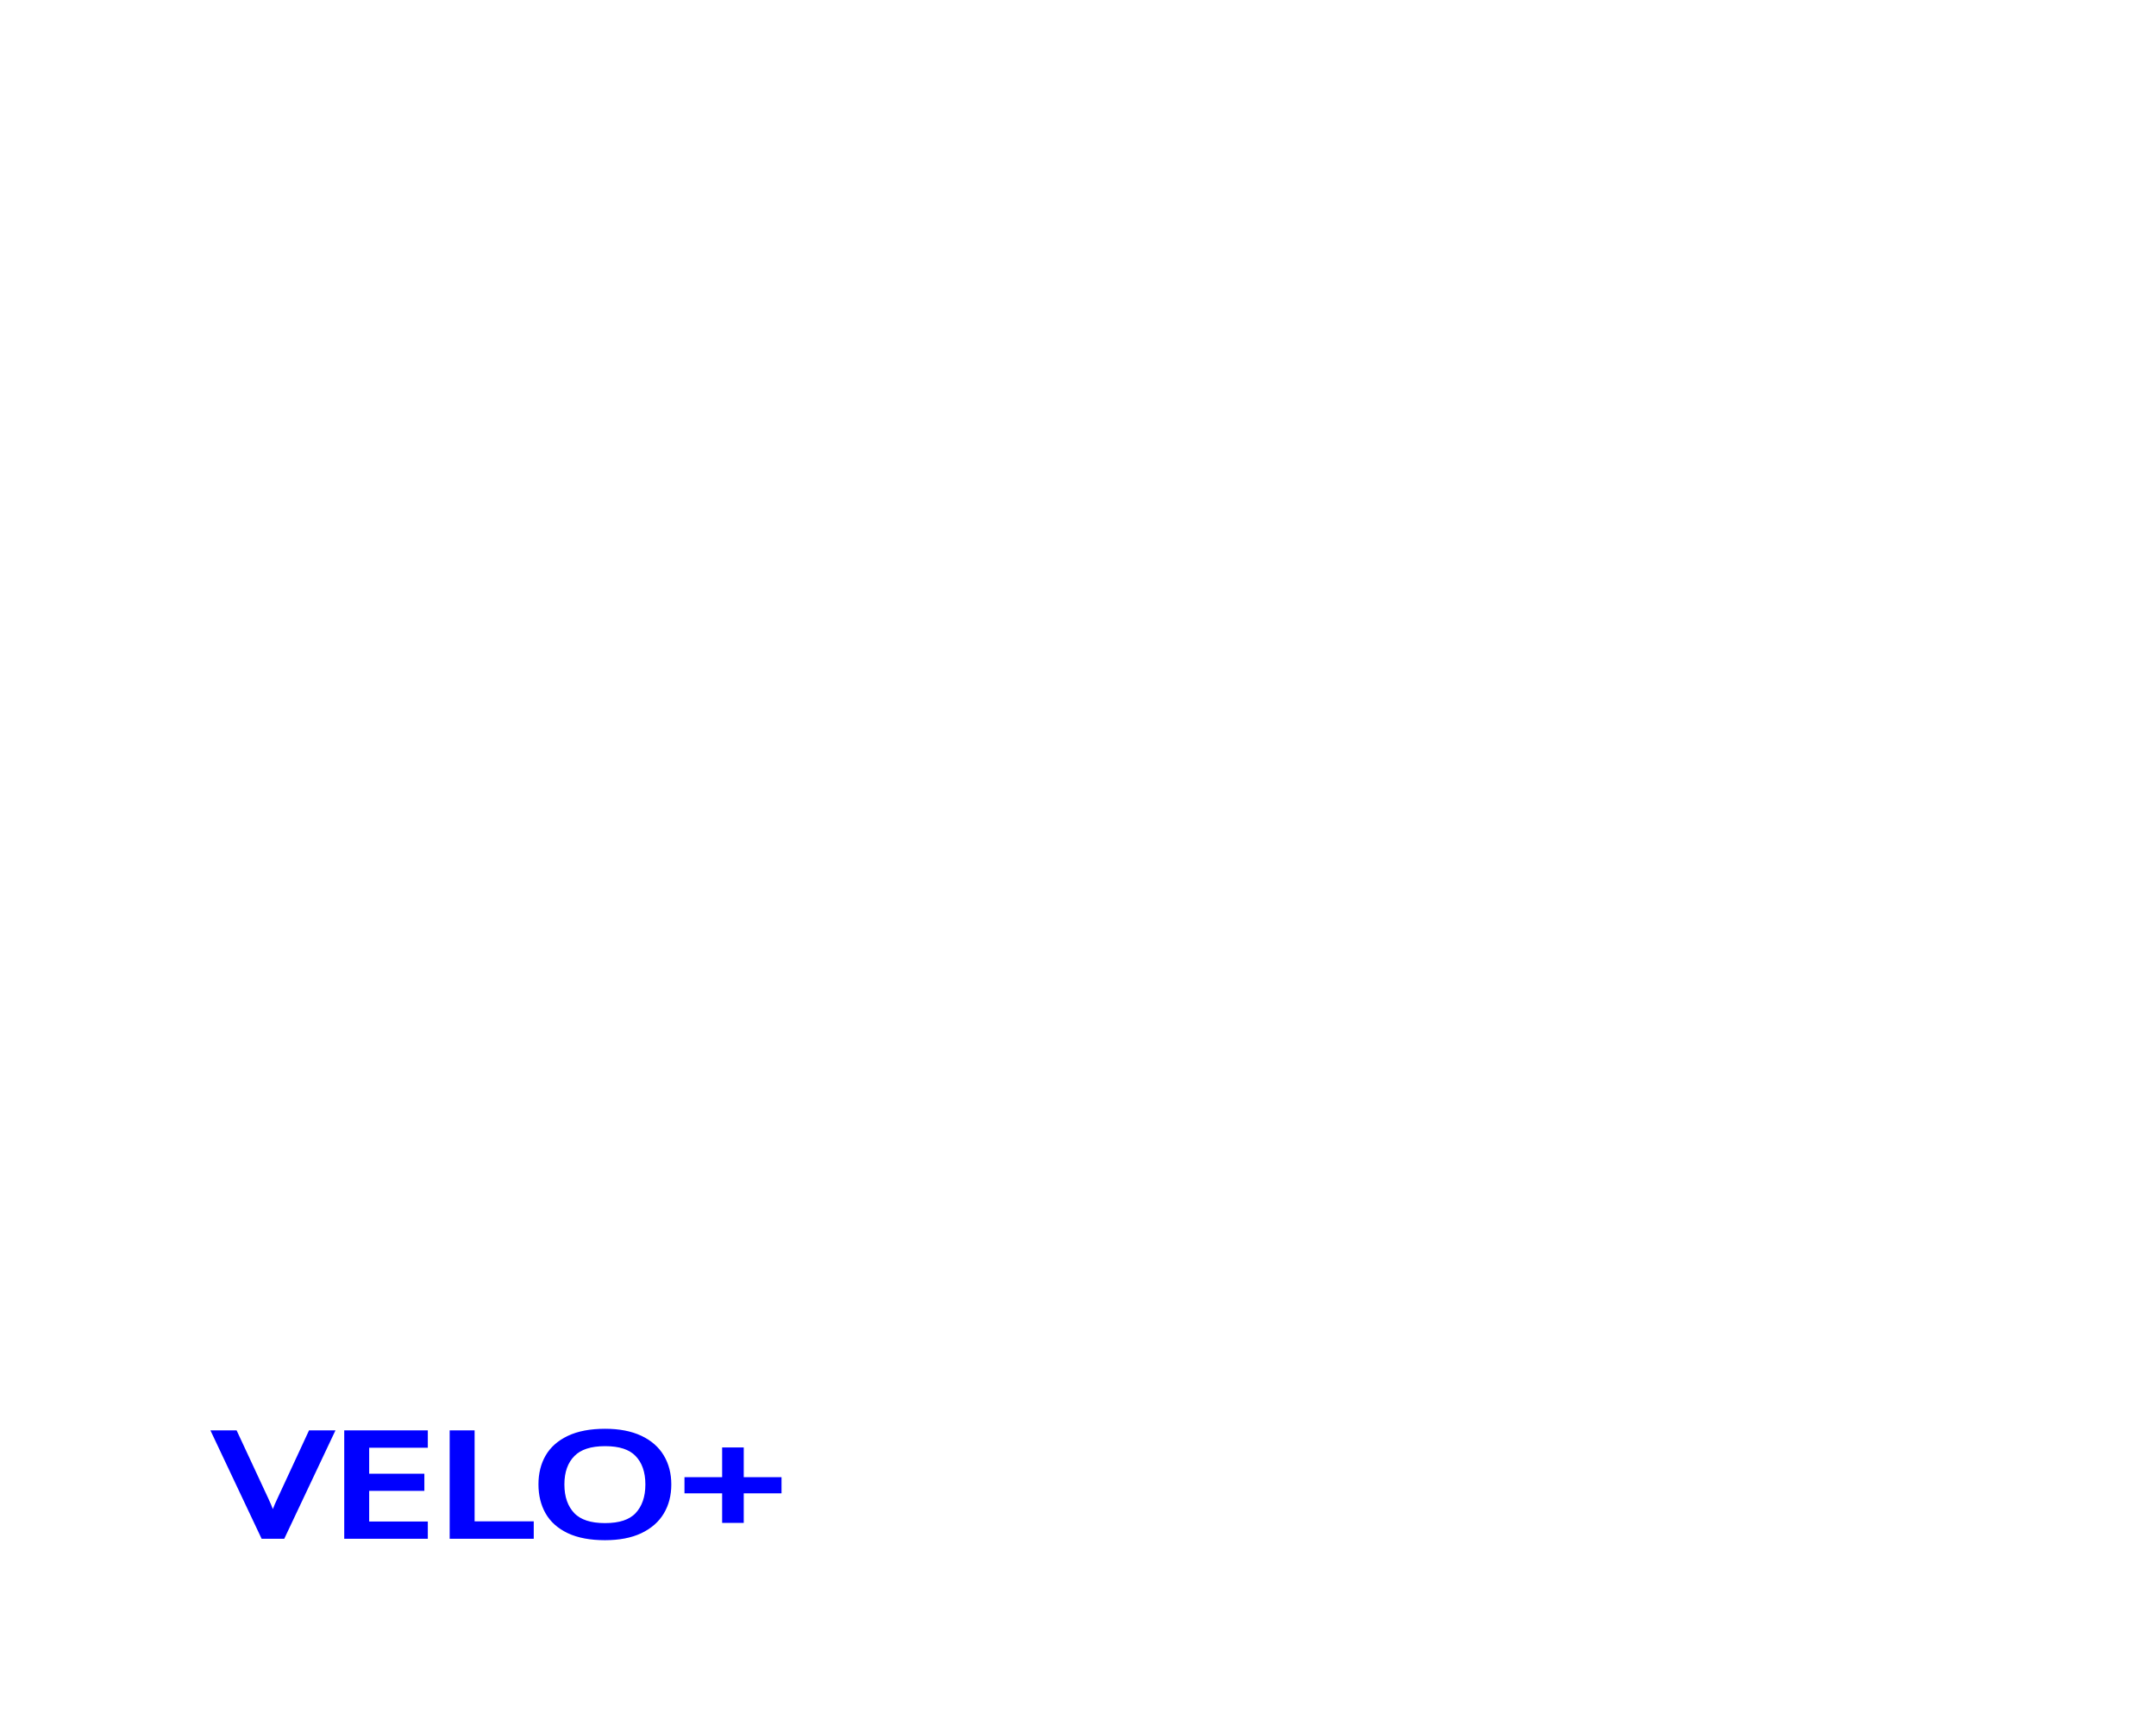
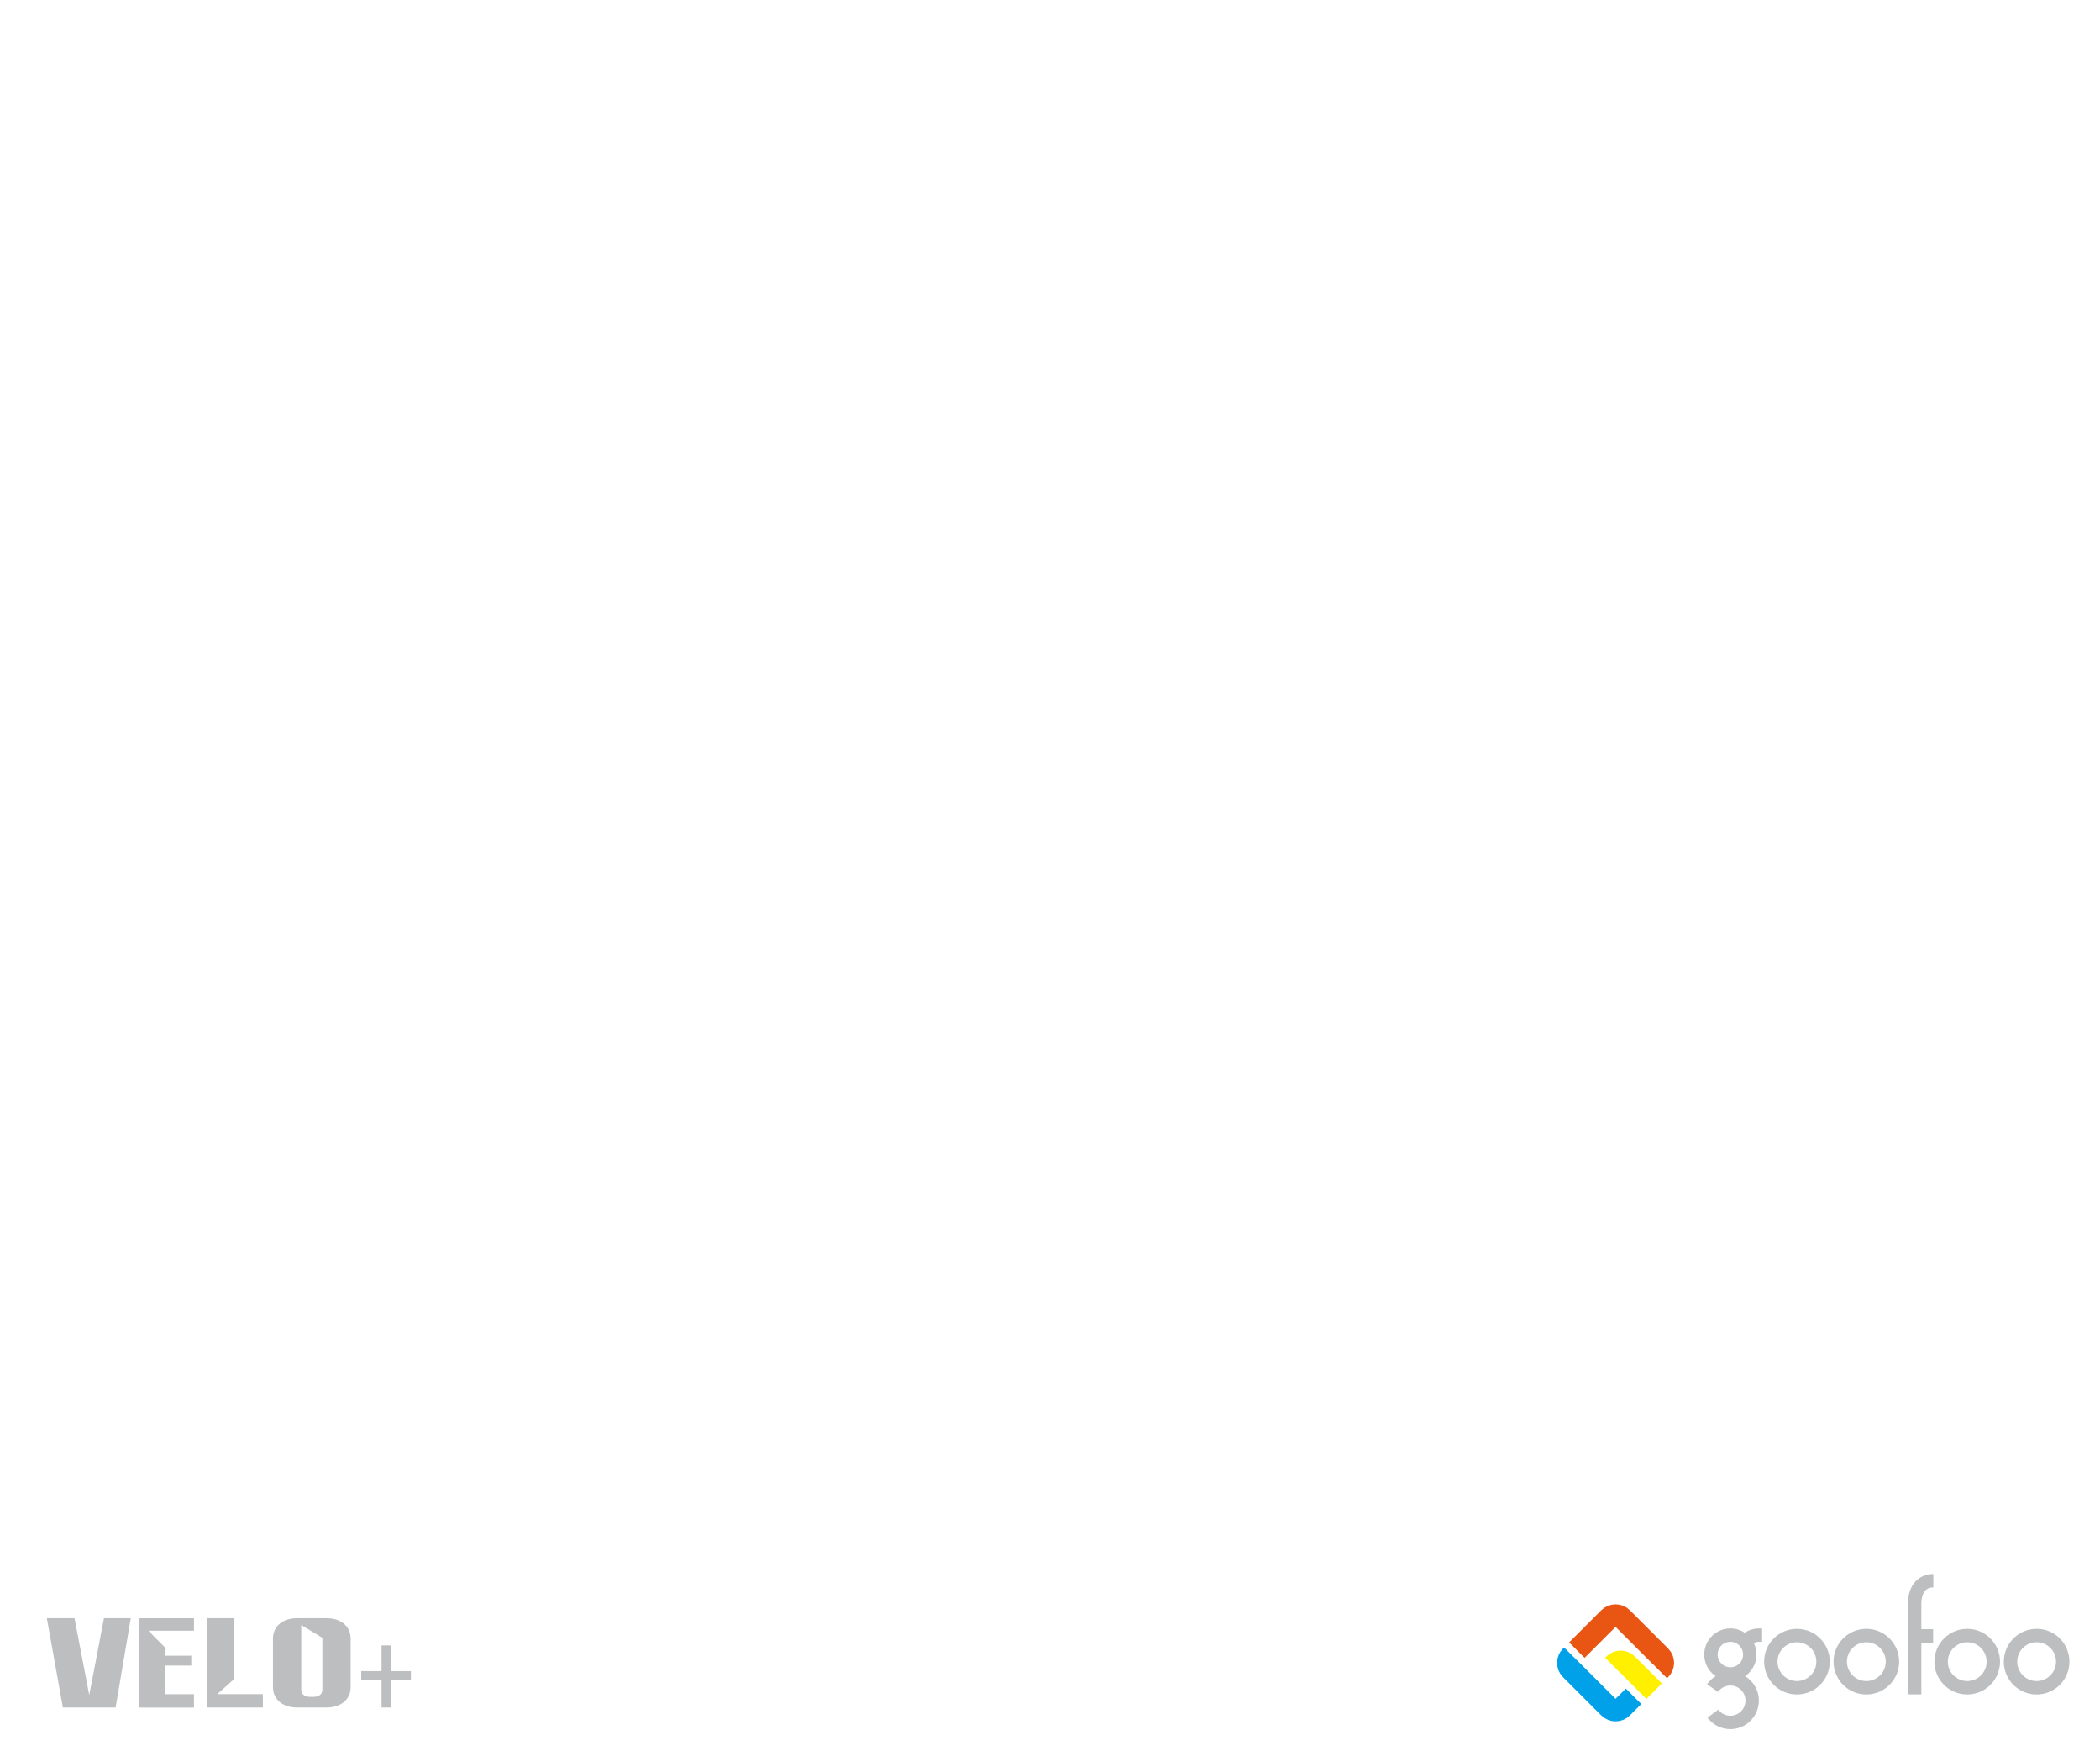
- <svg xmlns="http://www.w3.org/2000/svg" width="600" height="480" viewBox="0 0 600 480">
-   <g id="Layer_1">
-     <text transform="matrix(2.19884 0 0 1.66297 -203.896 -238.238)" stroke="#0000ff" xml:space="preserve" text-anchor="start" font-family="Noto Sans JP" font-size="24" id="svg_1" y="400.223" x="120.072" fill="#0000ff">VELO+</text>
-   </g>
+ <svg xmlns="http://www.w3.org/2000/svg" id="a" viewBox="0 0 600 500">
+   <path d="M450.53,471.35l9.19-9.19c1.03-1.03,2.71-1.03,3.74,0l10.95,10.95c1.03,1.03,1.03,2.71,0,3.74l-.32.32" style="fill:none; stroke:#e95513; stroke-width:6.25px;" />
+   <path d="M449.09,472.79l-.32.32c-1.03,1.03-1.03,2.71,0,3.74l10.95,10.95c1.03,1.03,2.71,1.03,3.74,0l3.27-3.27" style="fill:none; stroke:#00a1e9; stroke-width:6.25px;" />
+   <path d="M472.61,483.08l-7.7-7.7c-1.03-1.03-2.71-1.03-3.74,0l-.35.35" style="fill:none; stroke:#fff000; stroke-width:6.25px;" />
+   <path d="M520.87,474.64c0,4.12-3.34,7.46-7.46,7.46s-7.46-3.34-7.46-7.46,3.34-7.46,7.46-7.46,7.46,3.34,7.46,7.46ZM494.39,467.06c-3.06,0-5.55,2.48-5.55,5.55s2.48,5.55,5.55,5.55,5.55-2.48,5.55-5.55-2.48-5.55-5.55-5.55ZM489.39,489.49c1.14,1.53,2.95,2.51,5,2.51,3.44,0,6.23-2.79,6.23-6.23s-2.79-6.23-6.23-6.23c-2.1,0-3.96,1.04-5.09,2.64M533.24,467.18c-4.12,0-7.46,3.34-7.46,7.46s3.34,7.46,7.46,7.46,7.46-3.34,7.46-7.46-3.34-7.46-7.46-7.46ZM562.06,467.18c-4.12,0-7.46,3.34-7.46,7.46s3.34,7.46,7.46,7.46,7.46-3.34,7.46-7.46-3.34-7.46-7.46-7.46ZM581.89,467.18c-4.12,0-7.46,3.34-7.46,7.46s3.34,7.46,7.46,7.46,7.46-3.34,7.46-7.46-3.34-7.46-7.46-7.46ZM503.46,467.06h-.85c-1.56,0-2.98.65-3.99,1.69M547.04,458.19v25.79M552.32,467.28h-5.28M552.38,451.53c-2.84,0-5.34,1.9-5.34,6.67" style="fill:none; stroke:#bcbec0; stroke-miterlimit:10; stroke-width:3.83px;" />
+   <path d="M13.38,462.23h7.91l4.21,21.95,4.21-21.95h7.66l-4.34,25.52h-15.06l-4.59-25.52ZM47.33,470.78l-.08,2.17h7.4v2.81h-7.4v8.17h8.17v3.83h-15.82v-25.52h15.82v3.57h-13.02l4.93,4.98ZM84.87,462.23h8.43c3.8,0,6.88,2.06,6.88,5.86v13.79c0,3.8-3.08,5.86-6.88,5.86h-8.43c-3.8,0-6.88-2.06-6.88-5.86v-13.79c0-3.8,3.08-5.86,6.88-5.86ZM86.07,464.17v18.5c0,1.4,1.13,2.02,2.53,2.02h.97c1.4,0,2.53-.62,2.53-2.02v-14.84l-6.03-3.66ZM59.27,462.23h7.66v17.35l-4.85,4.34h13.02v3.83h-15.82v-25.52ZM117.4,477.34h-5.8v-7.34h-2.59v7.34h-5.8v2.59h5.8v7.82h2.59v-7.82h5.8v-2.59Z" style="fill:#bcbec0;" />
</svg>
